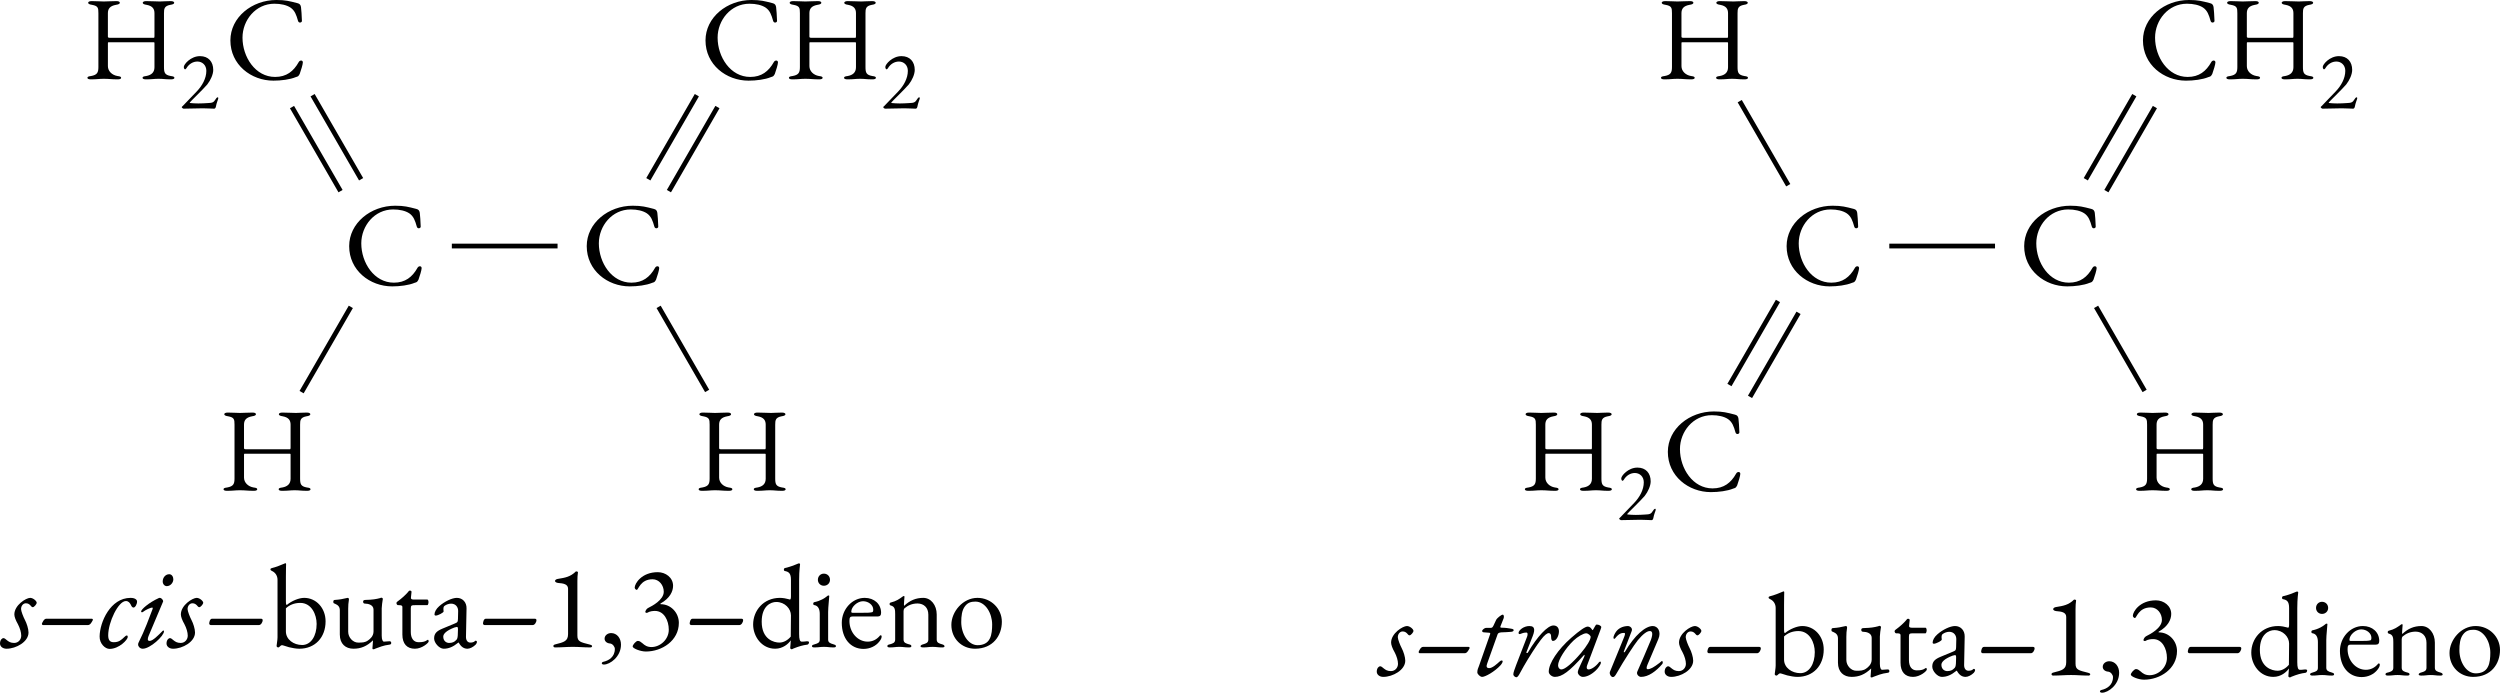
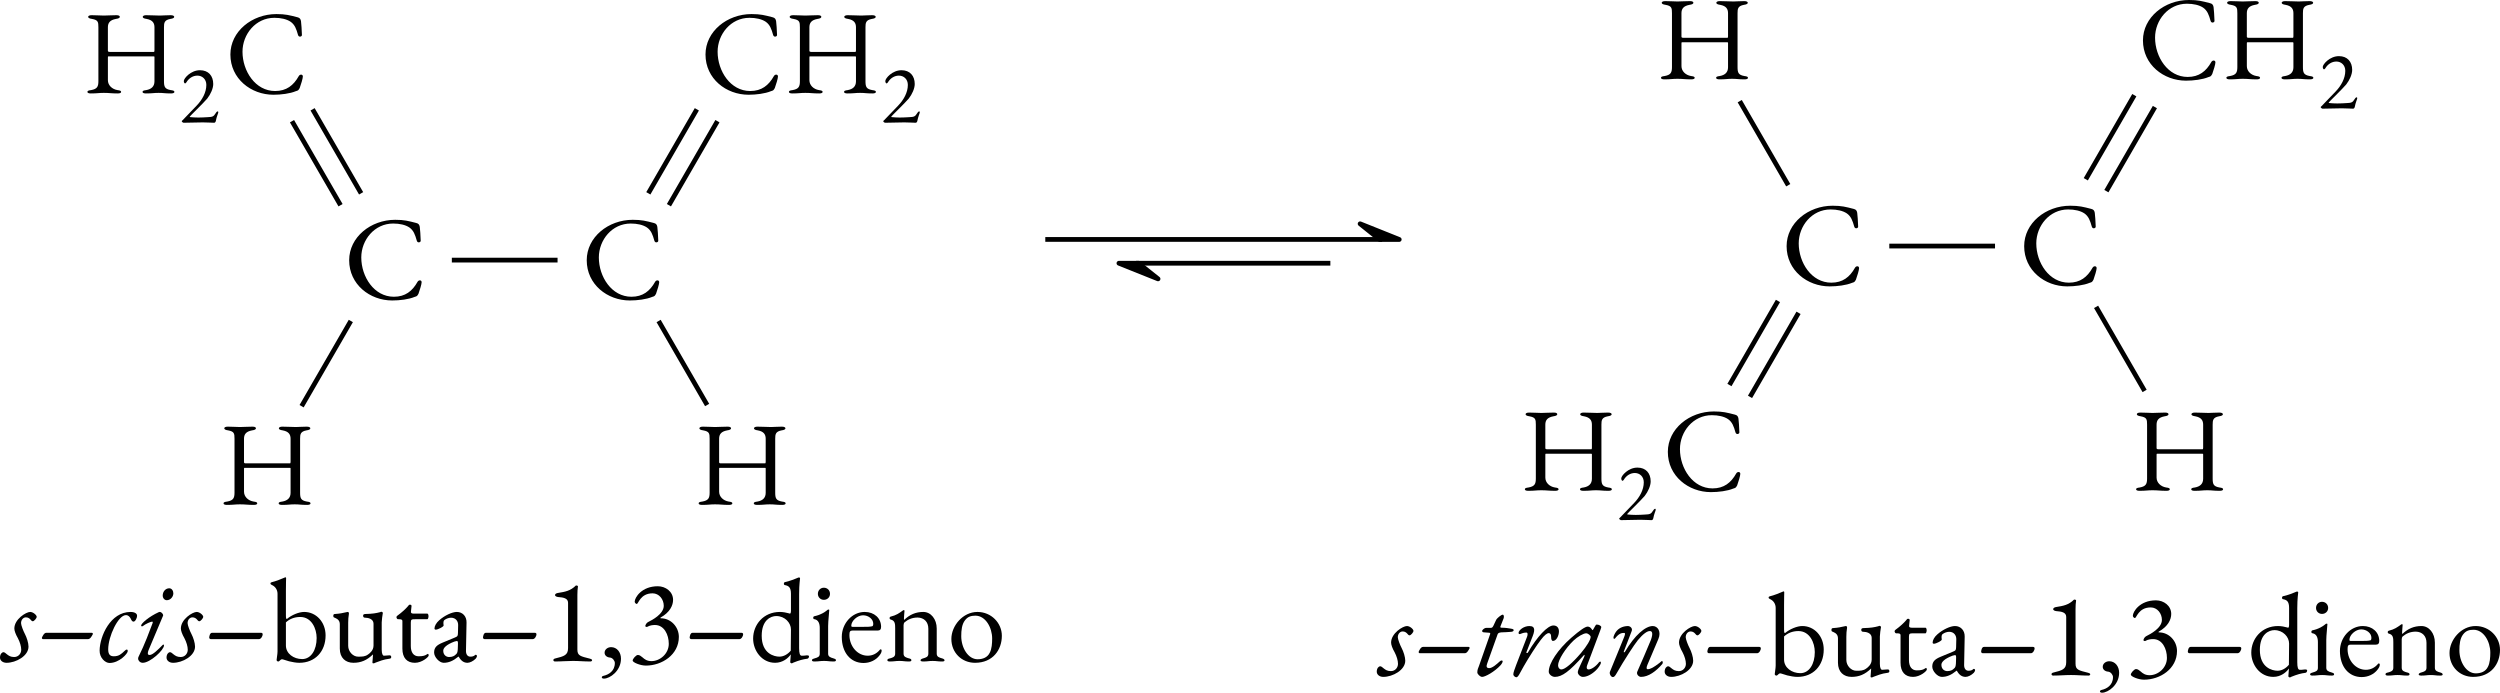
- <svg xmlns="http://www.w3.org/2000/svg" xmlns:xlink="http://www.w3.org/1999/xlink" width="209.692pt" height="58.103pt" viewBox="0 0 209.692 58.103" version="1.1" id="svg421">
+ <svg xmlns="http://www.w3.org/2000/svg" xmlns:xlink="http://www.w3.org/1999/xlink" width="209.692pt" height="58.103pt" viewBox="0 0 209.692 58.103" version="1.1" id="svg429">
  <defs id="defs215">
    <g id="g213">
      <g id="glyph-0-0">
        <path d="M 0.5,0 H 4.484 V -4.719 H 0.5 Z M 1,-0.5 V -4.219 H 3.984 V -0.5 Z m 0,0" id="path132" />
      </g>
      <g id="glyph-0-1">
        <path d="M 0.656,0.047 C 1.203,0.047 1.328,0 1.75,0 c 0.469,0 0.625,0.047 1.172,0.047 0.172,0 0.281,-0.047 0.281,-0.125 0,-0.094 -0.078,-0.125 -0.312,-0.156 C 2.438,-0.312 2.094,-0.641 2.094,-1.062 v -1.891 c 0,-0.078 0,-0.109 0.047,-0.109 h 3.812 C 6.016,-3.062 6,-2.984 6,-2.906 v 1.938 C 6,-0.531 5.734,-0.312 5.312,-0.234 5.078,-0.203 5,-0.172 5,-0.078 5,0 5.109,0.047 5.281,0.047 5.828,0.047 5.938,0 6.344,0 c 0.422,0 0.5,0.047 1.047,0.047 0.172,0 0.281,-0.047 0.281,-0.125 0,-0.094 -0.078,-0.125 -0.312,-0.156 -0.5,-0.094 -0.562,-0.281 -0.562,-0.766 v -4.5 c 0,-0.375 0.031,-0.609 0.531,-0.703 C 7.562,-6.234 7.656,-6.297 7.656,-6.375 c 0,-0.078 -0.094,-0.141 -0.297,-0.141 -0.531,0 -0.547,0.031 -0.906,0.031 -0.438,0 -0.609,-0.031 -1.156,-0.031 -0.172,0 -0.281,0.062 -0.281,0.141 0,0.078 0.094,0.141 0.328,0.172 C 5.844,-6.109 6,-5.859 6,-5.5 v 1.938 c 0,0.094 -0.016,0.125 -0.062,0.125 H 2.234 c -0.062,0 -0.141,-0.016 -0.141,-0.094 V -5.5 c 0,-0.375 0.172,-0.609 0.672,-0.703 C 3,-6.234 3.094,-6.297 3.094,-6.375 c 0,-0.078 -0.078,-0.141 -0.281,-0.141 -0.547,0 -0.656,0.031 -1.062,0.031 -0.391,0 -0.484,-0.031 -1.016,-0.031 -0.203,0 -0.297,0.062 -0.297,0.141 0,0.078 0.094,0.141 0.328,0.172 0.5,0.094 0.531,0.25 0.531,0.703 v 4.516 c 0,0.469 -0.109,0.656 -0.609,0.75 -0.234,0.031 -0.312,0.062 -0.312,0.156 0,0.078 0.109,0.125 0.281,0.125 z m 0,0" id="path135" />
      </g>
      <g id="glyph-0-2">
        <path d="m 4.062,0.156 c 0.641,0 1.391,-0.094 1.875,-0.297 C 6.156,-0.203 6.156,-0.219 6.266,-0.406 6.375,-0.703 6.531,-1.219 6.531,-1.375 c 0,-0.203 -0.25,-0.203 -0.344,-0.031 -0.438,0.781 -1.031,1.25 -1.984,1.25 -1.656,0 -2.734,-1.672 -2.734,-3.297 0,-1.469 1.109,-2.844 2.672,-2.844 0.547,0 1.031,0.109 1.359,0.328 0.359,0.25 0.484,0.609 0.625,1.109 0.062,0.234 0.344,0.141 0.328,0 C 6.438,-5.391 6.406,-5.703 6.375,-6.016 6.344,-6.188 6.281,-6.297 6.078,-6.344 c -0.672,-0.172 -1,-0.266 -1.766,-0.266 -2.047,0 -3.859,1.453 -3.859,3.391 0,2.031 1.734,3.375 3.609,3.375 z m 0,0" id="path138" />
      </g>
      <g id="glyph-0-3">
        <path d="m 0.641,-1.844 h 4.031 c 0.156,0 0.312,-0.219 0.312,-0.422 0,-0.062 -0.062,-0.109 -0.125,-0.109 h -4.125 C 0.547,-2.375 0.5,-2.047 0.5,-1.969 c 0,0.062 0.062,0.125 0.141,0.125 z m 0,0" id="path141" />
      </g>
      <g id="glyph-0-4">
        <path d="m 2.578,0.141 c 1.312,0 2.203,-0.938 2.203,-2.297 C 4.781,-3.266 4,-4.125 2.984,-4.125 2.547,-4.125 1.938,-3.875 1.531,-3.531 1.469,-3.547 1.453,-3.609 1.453,-3.875 v -2.031 c 0,-0.562 0.016,-1 0.016,-1.047 C 1.469,-7 1.453,-7.031 1.422,-7.031 c -0.031,0 -0.062,0.016 -0.094,0.031 -0.125,0.062 -0.797,0.328 -1.047,0.375 -0.047,0.016 -0.125,0.031 -0.125,0.109 0,0.078 0.078,0.109 0.141,0.141 C 0.562,-6.25 0.75,-5.984 0.75,-5.641 V -0.812 c 0,0.25 -0.078,0.609 -0.078,0.719 0,0.078 0.078,0.125 0.141,0.125 0.031,0 0.062,-0.016 0.094,-0.047 0.062,-0.062 0.141,-0.141 0.219,-0.141 0.078,0 0.312,0.094 0.594,0.172 0.266,0.062 0.578,0.125 0.859,0.125 z M 2.812,-0.172 C 2.109,-0.172 1.453,-0.625 1.453,-1.312 V -3.25 c 0.281,-0.266 0.688,-0.453 1.203,-0.453 0.953,0 1.375,0.984 1.375,1.766 0,1 -0.469,1.766 -1.219,1.766 z m 0,0" id="path144" />
      </g>
      <g id="glyph-0-5">
        <path d="M 3.656,0.188 C 3.703,0.188 3.812,0.156 3.844,0.125 4.141,0.016 4.5,-0.141 5.016,-0.203 5.094,-0.219 5.156,-0.234 5.156,-0.344 c 0,-0.125 -0.078,-0.141 -0.156,-0.141 -0.094,0 -0.359,0.031 -0.453,0.031 -0.094,0 -0.188,-0.141 -0.188,-0.5 V -3.25 c 0,-0.156 0.062,-0.625 0.078,-0.688 C 4.453,-3.984 4.453,-4 4.453,-4.031 c 0,-0.062 -0.062,-0.109 -0.125,-0.109 -0.031,0 -0.078,0.016 -0.094,0.031 C 3.875,-4.016 3.609,-3.969 3,-3.953 c -0.109,0 -0.203,0.031 -0.203,0.141 0,0.141 0.078,0.172 0.203,0.172 0.203,0 0.672,0.094 0.672,0.5 V -1.312 c 0,0.406 -0.297,0.641 -0.453,0.75 -0.25,0.188 -0.5,0.188 -0.844,0.188 -0.422,0 -0.828,-0.422 -0.828,-0.906 v -1.938 c 0,-0.297 0.016,-0.453 0.062,-0.766 C 1.609,-4.094 1.562,-4.125 1.5,-4.125 c -0.031,0 -0.031,0 -0.078,0.016 -0.359,0.078 -0.531,0.125 -0.984,0.156 -0.078,0 -0.141,0.031 -0.141,0.156 0,0.109 0.047,0.141 0.125,0.156 0.297,0.125 0.422,0.281 0.422,0.562 v 2.031 c 0,0.781 0.484,1.188 1.141,1.188 0.625,0 1.125,-0.203 1.641,-0.703 v 0.047 c 0,0.172 -0.047,0.5 -0.047,0.625 0,0.047 0.016,0.078 0.078,0.078 z m 0,0" id="path147" />
      </g>
      <g id="glyph-0-6">
        <path d="m 1.891,0.141 c 0.609,0 1.156,-0.5 1.156,-0.609 0,-0.062 -0.016,-0.141 -0.062,-0.141 -0.016,0 -0.031,0.016 -0.047,0.016 -0.172,0.125 -0.344,0.188 -0.734,0.188 -0.422,0 -0.656,-0.328 -0.656,-0.859 v -1.969 c 0,-0.266 0.062,-0.281 0.391,-0.281 h 1 c 0.047,0 0.094,-0.141 0.094,-0.25 0,-0.125 -0.047,-0.219 -0.094,-0.219 H 1.797 C 1.625,-3.984 1.531,-4.031 1.562,-4.172 L 1.609,-4.625 c 0,-0.094 -0.078,-0.109 -0.141,-0.109 -0.062,0 -0.109,0.047 -0.156,0.125 -0.188,0.219 -0.5,0.516 -0.891,0.797 -0.016,0 -0.078,0.078 -0.078,0.109 0,0.094 0.062,0.188 0.125,0.188 h 0.062 c 0.25,0 0.312,0.047 0.312,0.156 v 2.312 c 0,0.781 0.391,1.188 1.047,1.188 z m 0,0" id="path150" />
      </g>
      <g id="glyph-0-7">
        <path d="m 1.172,0.141 c 0.422,0 0.797,-0.156 1.234,-0.516 H 2.438 c 0.188,0.344 0.422,0.516 0.734,0.516 0.203,0 0.484,-0.141 0.688,-0.344 0.062,-0.062 0.109,-0.172 0.109,-0.219 0,-0.062 -0.047,-0.109 -0.109,-0.109 -0.016,0 -0.047,0 -0.078,0.047 C 3.688,-0.406 3.578,-0.375 3.406,-0.375 3.188,-0.375 3.047,-0.562 3.047,-0.844 L 3.094,-3.234 C 3.109,-3.75 2.766,-4.125 2.281,-4.125 c -0.391,0 -1.031,0.297 -1.484,0.703 -0.25,0.219 -0.391,0.484 -0.391,0.688 0,0.047 0.031,0.094 0.109,0.094 0.188,0 0.656,-0.25 0.656,-0.344 l -0.016,-0.188 c 0,-0.125 0.016,-0.234 0.094,-0.281 0.141,-0.109 0.359,-0.188 0.547,-0.188 0.391,0 0.609,0.297 0.594,0.641 L 2.375,-2.359 C 2.359,-2.094 2.359,-2.078 2.094,-1.969 L 1.078,-1.547 C 0.594,-1.344 0.375,-1.141 0.375,-0.719 c 0,0.375 0.438,0.859 0.797,0.859 z m 0.469,-0.484 c -0.25,0 -0.5,-0.172 -0.5,-0.531 0,-0.219 0.234,-0.5 0.938,-0.766 C 2.188,-1.672 2.25,-1.688 2.281,-1.688 c 0.078,0 0.094,0.062 0.094,0.219 l -0.016,0.484 c -0.016,0.25 -0.062,0.344 -0.141,0.406 -0.141,0.156 -0.328,0.234 -0.578,0.234 z m 0,0" id="path153" />
      </g>
      <g id="glyph-0-8">
        <path d="m 1.062,0.031 c 0.547,0 0.969,-0.047 1.5,-0.047 0.531,0 0.891,0.047 1.469,0.047 0.078,0 0.141,-0.047 0.141,-0.109 0,-0.062 -0.094,-0.109 -0.172,-0.125 -0.812,-0.203 -1.062,-0.25 -1.062,-0.766 v -4.578 c 0,-0.281 0.016,-0.516 0.047,-0.719 0,-0.047 -0.062,-0.078 -0.125,-0.078 -0.016,0 -0.031,0 -0.047,0 -0.453,0.453 -0.906,0.531 -1.5,0.625 -0.141,0.016 -0.25,0.094 -0.25,0.172 0,0.109 0.141,0.156 0.266,0.172 C 1.75,-5.344 2.156,-5.281 2.156,-4.891 v 3.797 c 0,0.594 -0.328,0.688 -1.094,0.875 -0.078,0.016 -0.141,0.078 -0.141,0.125 0,0.062 0.047,0.125 0.141,0.125 z m 0,0" id="path156" />
      </g>
      <g id="glyph-0-9">
        <path d="m 0.375,1.469 c 0.516,0 1.438,-0.656 1.438,-1.672 0,-0.547 -0.344,-0.969 -0.828,-0.969 -0.281,0 -0.547,0.188 -0.547,0.469 0,0.219 0.188,0.391 0.469,0.406 0.219,0.031 0.391,0.281 0.391,0.453 0,0.688 -0.531,0.984 -0.953,1.078 C 0.25,1.25 0.203,1.312 0.203,1.359 c 0,0.062 0.062,0.109 0.172,0.109 z m 0,0" id="path159" />
      </g>
      <g id="glyph-0-10">
        <path d="m 1.609,0.375 c 1.344,0 2.766,-0.906 2.766,-2.406 0,-0.844 -0.672,-1.562 -1.516,-1.562 -0.047,0 -0.047,-0.031 -0.016,-0.062 0.781,-0.438 1.047,-1.016 1.047,-1.484 0,-0.688 -0.625,-1.141 -1.281,-1.141 -1.359,0 -1.938,0.953 -1.938,1.297 0,0.094 0.109,0.188 0.172,0.188 0.141,0 0.297,-0.891 1.328,-0.891 0.547,0 0.938,0.5 0.938,1.047 0,0.703 -1.031,1.219 -1.25,1.328 -0.141,0.062 -0.25,0.172 -0.297,0.344 -0.031,0.062 0.094,0.125 0.156,0.094 0.234,-0.141 0.5,-0.156 0.656,-0.156 0.766,0 1.156,0.812 1.156,1.578 C 3.531,-0.625 2.797,0 2.078,0 1.703,0 1.5,-0.156 1.328,-0.312 1.203,-0.406 1.094,-0.516 0.938,-0.516 0.781,-0.516 0.5,-0.188 0.5,-0.047 0.5,0.109 1.141,0.375 1.609,0.375 Z m 0,0" id="path162" />
      </g>
      <g id="glyph-0-11">
        <path d="m 3.562,0.188 c 0.031,0 0.047,0 0.156,-0.062 0.469,-0.188 0.797,-0.281 1.172,-0.328 0.062,0 0.141,-0.094 0.141,-0.188 0,-0.078 -0.062,-0.094 -0.188,-0.094 -0.172,0.031 -0.359,0.031 -0.422,0.031 -0.156,0 -0.219,-0.188 -0.219,-0.641 V -5.609 C 4.203,-6.5 4.281,-6.844 4.281,-6.953 4.266,-7 4.25,-7.016 4.203,-7.016 c -0.031,0 -0.078,0 -0.125,0.031 C 3.891,-6.906 3.594,-6.766 3,-6.625 2.938,-6.594 2.922,-6.547 2.922,-6.5 c 0,0.062 0.031,0.125 0.094,0.125 0.312,0.062 0.5,0.188 0.5,0.734 v 1.406 c 0,0.188 -0.047,0.25 -0.078,0.25 C 3.406,-3.984 3.375,-4 3.312,-4.016 3.156,-4.062 2.859,-4.125 2.594,-4.125 c -1.391,0 -2.25,1.078 -2.25,2.234 0,1 0.719,2.031 1.844,2.031 0.656,0 1.109,-0.406 1.312,-0.703 v 0.047 c 0,0.172 -0.047,0.469 -0.047,0.609 0,0.031 0.078,0.094 0.109,0.094 z M 2.547,-0.375 c -0.438,0 -1.484,-0.25 -1.484,-1.75 0,-1.328 0.766,-1.656 1.219,-1.656 0.734,0 1.234,0.578 1.234,1.125 L 3.5,-0.875 c -0.25,0.297 -0.594,0.5 -0.953,0.5 z m 0,0" id="path165" />
      </g>
      <g id="glyph-0-12">
        <path d="m 1.234,-5.141 c 0.297,0 0.516,-0.219 0.516,-0.5 0,-0.297 -0.219,-0.516 -0.516,-0.516 -0.281,0 -0.5,0.219 -0.5,0.516 0,0.281 0.219,0.5 0.5,0.5 z M 0.438,0.031 c 0.391,0 0.453,-0.047 0.812,-0.047 0.344,0 0.422,0.047 0.797,0.047 C 2.188,0.031 2.25,0 2.25,-0.078 c 0,-0.094 -0.109,-0.125 -0.219,-0.156 C 1.75,-0.312 1.594,-0.391 1.594,-0.625 v -2.312 c 0,-0.438 0.094,-1.172 0.094,-1.344 0,-0.031 -0.016,-0.047 -0.062,-0.047 -0.047,0 -0.094,0.031 -0.141,0.078 C 1.312,-4.109 0.969,-3.875 0.438,-3.766 c -0.062,0.016 -0.094,0.062 -0.094,0.125 0,0.078 0.031,0.125 0.109,0.125 0.328,0.062 0.438,0.375 0.438,0.734 V -0.625 c 0,0.25 -0.141,0.312 -0.422,0.391 -0.109,0.031 -0.234,0.062 -0.234,0.156 C 0.234,0 0.312,0.031 0.438,0.031 Z m 0,0" id="path168" />
      </g>
      <g id="glyph-0-13">
        <path d="m 2.125,0.156 c 0.531,0 1.031,-0.234 1.328,-0.625 0.125,-0.156 0.188,-0.281 0.188,-0.422 0,-0.062 -0.031,-0.094 -0.078,-0.094 -0.047,0 -0.062,0 -0.109,0.078 -0.25,0.281 -0.578,0.453 -0.984,0.453 -0.844,0 -1.531,-0.781 -1.531,-1.734 0,-0.297 0.062,-0.375 0.25,-0.375 h 2.109 c 0.203,0 0.297,-0.094 0.297,-0.312 0,-0.734 -0.578,-1.25 -1.375,-1.25 -1.047,0 -1.922,0.953 -1.922,2.094 0,1.312 0.734,2.188 1.828,2.188 z M 1.203,-2.875 C 1.125,-2.875 1.094,-2.906 1.094,-2.969 c 0,-0.406 0.516,-0.875 0.984,-0.875 0.469,0 0.859,0.328 0.859,0.703 C 2.938,-3 2.906,-2.938 2.844,-2.922 2.625,-2.875 2.438,-2.875 2.109,-2.875 Z m 0,0" id="path171" />
      </g>
      <g id="glyph-0-14">
        <path d="m 0.438,0.031 c 0.406,0 0.453,-0.047 0.812,-0.047 0.344,0 0.406,0.047 0.797,0.047 C 2.188,0.031 2.25,0 2.25,-0.078 2.25,-0.156 2.188,-0.203 2.031,-0.234 1.828,-0.297 1.594,-0.344 1.594,-0.625 v -2.391 c 0,-0.078 0.031,-0.188 0.078,-0.234 0.281,-0.234 0.625,-0.406 1.109,-0.406 0.531,0.016 0.891,0.359 0.891,0.938 V -0.625 c 0,0.281 -0.219,0.328 -0.422,0.391 -0.109,0.031 -0.234,0.078 -0.234,0.172 0,0.078 0.141,0.094 0.203,0.094 0.406,0 0.469,-0.047 0.812,-0.047 0.359,0 0.406,0.047 0.797,0.047 0.094,0 0.203,-0.016 0.203,-0.094 0,-0.094 -0.109,-0.141 -0.219,-0.172 C 4.609,-0.297 4.375,-0.344 4.375,-0.625 V -2.734 C 4.375,-3.516 3.891,-4.125 3.25,-4.125 c -0.625,0 -1.141,0.219 -1.609,0.672 0,-0.016 -0.016,-0.062 -0.016,-0.125 0,-0.188 0.047,-0.547 0.047,-0.641 0,-0.031 -0.016,-0.062 -0.047,-0.062 -0.047,0 -0.062,0.016 -0.109,0.047 -0.281,0.203 -0.531,0.391 -1,0.5 -0.062,0.016 -0.094,0.062 -0.094,0.125 0,0.078 0.047,0.109 0.109,0.125 0.344,0.094 0.359,0.359 0.359,0.719 V -0.625 c 0,0.281 -0.219,0.328 -0.422,0.391 -0.156,0.031 -0.234,0.062 -0.234,0.156 C 0.234,0 0.312,0.031 0.438,0.031 Z m 0,0" id="path174" />
      </g>
      <g id="glyph-0-15">
        <path d="m 2.328,0.141 c 1.5,0 2.25,-1.094 2.25,-2.266 0,-1.078 -0.891,-2 -2.047,-2 -1.219,0 -2.188,1.156 -2.188,2.266 0,1.156 0.875,2 1.984,2 z m 0.219,-0.297 c -0.797,0 -1.375,-0.953 -1.375,-1.938 0,-0.484 0.047,-0.984 0.312,-1.328 C 1.719,-3.734 2,-3.812 2.359,-3.812 c 0.844,0 1.406,0.984 1.406,1.922 0,0.391 -0.031,0.875 -0.203,1.188 C 3.375,-0.312 2.984,-0.156 2.547,-0.156 Z m 0,0" id="path177" />
      </g>
      <g id="glyph-1-0">
        <path d="M 0.344,0 H 3.141 V -3.297 H 0.344 Z M 0.703,-0.344 V -2.953 H 2.781 v 2.609 z m 0,0" id="path180" />
      </g>
      <g id="glyph-1-1">
        <path d="m 2.922,0.016 c 0.047,0 0.125,-0.016 0.156,-0.156 C 3.141,-0.5 3.281,-0.781 3.281,-0.844 c 0,-0.047 0,-0.094 -0.047,-0.094 -0.078,0 -0.141,0.109 -0.172,0.156 -0.172,0.281 -0.266,0.312 -0.672,0.328 -0.25,0.016 -0.516,0.031 -0.781,0.031 -0.266,0 -0.469,-0.016 -0.625,-0.031 -0.047,0 -0.094,0 -0.094,-0.047 0,-0.031 1.156,-1.141 1.469,-1.516 0.281,-0.359 0.5,-0.844 0.5,-1.219 0,-0.688 -0.406,-1.156 -1.109,-1.156 -0.781,0 -1.359,0.688 -1.359,0.906 0,0.125 0.062,0.203 0.109,0.203 0.031,0 0.078,-0.047 0.109,-0.094 0.203,-0.344 0.547,-0.562 0.922,-0.562 0.406,0 0.75,0.297 0.75,0.781 0,0.625 -0.344,1.25 -0.812,1.734 L 0.281,-0.188 c -0.047,0.031 -0.062,0.047 -0.062,0.078 0,0.047 0.109,0.125 0.141,0.125 0.141,0 1.266,-0.031 1.625,-0.031 0.344,0 0.797,0.031 0.938,0.031 z m 0,0" id="path183" />
      </g>
      <g id="glyph-2-0">
        <path d="M 0.609,0 H 4.594 V -4.719 H 0.609 Z m 0.5,-0.5 V -4.219 H 4.094 V -0.5 Z m 0,0" id="path186" />
      </g>
      <g id="glyph-2-1">
        <path d="m 0.266,0.141 c 0.797,0 1.844,-0.578 1.844,-1.359 0,-0.312 -0.156,-0.781 -0.297,-1.047 -0.141,-0.266 -0.328,-0.75 -0.328,-0.922 0,-0.281 0.188,-0.484 0.406,-0.484 0.172,0 0.281,0.078 0.359,0.156 0.078,0.094 0.141,0.172 0.219,0.172 0.109,0 0.328,-0.25 0.328,-0.375 C 2.797,-3.859 2.5,-4.125 2.25,-4.125 c -0.344,0 -1.328,0.609 -1.328,1.391 0,0.188 0.109,0.484 0.297,0.812 0.172,0.328 0.281,0.688 0.281,0.969 0,0.312 -0.234,0.609 -0.594,0.609 -0.297,0 -0.453,-0.109 -0.594,-0.219 C 0.188,-0.672 0.094,-0.75 0,-0.75 c -0.094,0 -0.281,0.141 -0.281,0.453 0,0.25 0.234,0.438 0.547,0.438 z m 0,0" id="path189" />
      </g>
      <g id="glyph-2-2">
        <path d="M 0.578,-1.844 H 4.344 C 4.531,-1.844 4.641,-2.047 4.75,-2.25 4.781,-2.312 4.734,-2.375 4.672,-2.375 H 0.844 c -0.188,0 -0.328,0.328 -0.359,0.406 -0.016,0.062 0.031,0.125 0.094,0.125 z m 0,0" id="path192" />
      </g>
      <g id="glyph-2-3">
        <path d="m 0.984,0.156 c 0.812,0 1.531,-0.781 1.531,-1 0,-0.062 -0.016,-0.125 -0.078,-0.125 -0.078,0 -0.109,0.047 -0.203,0.125 -0.266,0.25 -0.453,0.438 -0.891,0.438 -0.281,0 -0.469,-0.125 -0.469,-0.578 0,-1.094 0.844,-2.875 1.484,-2.875 0.219,0 0.328,0.156 0.406,0.297 0.062,0.141 0.125,0.25 0.234,0.25 0.141,0 0.297,-0.281 0.297,-0.5 0,-0.172 -0.188,-0.312 -0.547,-0.312 -1.688,0 -2.578,2.031 -2.594,3.234 C 0.141,-0.281 0.625,0.156 0.984,0.156 Z m 0,0" id="path195" />
      </g>
      <g id="glyph-2-4">
        <path d="m 2.672,-5.109 c 0.297,0 0.547,-0.281 0.547,-0.578 0,-0.203 -0.125,-0.422 -0.344,-0.422 -0.312,0 -0.547,0.281 -0.547,0.609 0,0.203 0.141,0.391 0.344,0.391 z m -2.016,5.25 c 0.609,0 1.781,-1.062 1.781,-1.469 0,-0.031 -0.031,-0.062 -0.062,-0.062 -0.016,0 -0.031,0.016 -0.047,0.031 -0.375,0.375 -0.828,0.844 -1.094,0.844 -0.062,0 -0.156,-0.016 -0.156,-0.125 0,-0.078 0.016,-0.172 0.062,-0.281 L 2.359,-3.812 C 2.406,-3.906 2.188,-4.203 2,-4.109 c -0.828,0.375 -1.484,0.953 -1.484,1.125 0,0.062 0.078,0.094 0.141,0.047 0.234,-0.188 0.672,-0.375 0.781,-0.375 0.062,0 0.062,0.047 0.047,0.109 -0.281,0.734 -0.641,1.75 -1.188,2.844 -0.031,0.062 -0.031,0.109 -0.031,0.156 0,0.156 0.156,0.344 0.391,0.344 z m 0,0" id="path198" />
      </g>
      <g id="glyph-2-5">
        <path d="m 0.641,0.141 c 0.25,0 1.031,-0.422 1.547,-0.984 0.109,-0.125 0.172,-0.25 0.172,-0.328 0,-0.078 -0.125,-0.109 -0.266,0.031 C 1.891,-0.953 1.5,-0.594 1.234,-0.594 1,-0.594 0.969,-0.734 1.062,-0.984 L 1.938,-3.438 c 0.031,-0.078 0.109,-0.141 0.312,-0.156 0.297,0 0.547,-0.031 0.844,-0.047 0.141,-0.016 0.188,-0.094 0.188,-0.125 0,-0.062 -0.016,-0.109 -0.234,-0.141 C 2.875,-3.938 2.578,-3.984 2.297,-3.984 2.188,-3.984 2.141,-4 2.172,-4.094 L 2.438,-4.766 c 0.047,-0.125 0.031,-0.312 -0.078,-0.312 -0.109,0 -0.469,0.281 -0.547,0.438 l -0.234,0.5 C 1.5,-4 1.469,-3.969 1.328,-3.969 h -0.344 c -0.188,0 -0.344,0.203 -0.344,0.234 0,0.062 0,0.141 0.172,0.141 l 0.406,0.031 c 0.062,0 0.125,0.031 0.094,0.109 L 0.375,-0.781 c -0.078,0.188 -0.141,0.328 -0.141,0.547 0,0.141 0.234,0.375 0.406,0.375 z m 0,0" id="path201" />
      </g>
      <g id="glyph-2-6">
        <path d="m 0.594,0.172 c 0.156,0 0.266,-0.281 0.625,-0.922 C 1.625,-1.469 2.344,-2.578 2.641,-2.953 2.969,-3.391 3.188,-3.531 3.312,-3.531 c 0.141,0 0.203,0.109 0.203,0.312 0,0.203 0.047,0.344 0.156,0.344 0.281,0 0.5,-0.438 0.5,-0.797 0,-0.281 -0.141,-0.5 -0.469,-0.5 -0.469,0 -1.344,0.906 -2.141,2.281 -0.031,0.062 -0.172,0.031 -0.109,-0.062 l 0.438,-1.125 C 2.141,-3.672 2.25,-4.125 1.688,-4.125 c -0.234,0 -0.469,0.094 -0.625,0.203 -0.172,0.125 -0.281,0.266 -0.281,0.375 0,0.094 0.094,0.125 0.172,0.078 C 1.047,-3.516 1.25,-3.578 1.438,-3.578 c 0.125,0 0.125,0.172 0.062,0.344 L 0.578,-0.844 C 0.438,-0.453 0.344,-0.234 0.344,-0.062 c 0,0.109 0.156,0.234 0.25,0.234 z m 0,0" id="path204" />
      </g>
      <g id="glyph-2-7">
        <path d="m 0.453,0.141 c 0.594,0 1.219,-0.453 2.422,-1.812 0.078,-0.094 0.094,0 0.031,0.141 C 2.703,-1.109 2.312,-0.234 2.438,-0.484 2.391,-0.406 2.375,-0.312 2.375,-0.25 c 0,0.188 0.219,0.391 0.422,0.391 0.328,0 0.719,-0.188 1.094,-0.547 0.203,-0.188 0.422,-0.531 0.422,-0.625 0,-0.078 -0.016,-0.109 -0.062,-0.109 -0.031,0 -0.078,0.031 -0.094,0.047 -0.25,0.344 -0.641,0.609 -0.875,0.609 -0.156,0 -0.203,-0.141 -0.125,-0.344 L 4.266,-3.781 C 4.312,-3.922 4.344,-4 4.344,-4.031 4.344,-4.141 4.141,-4.25 3.953,-4.25 3.922,-4.25 3.875,-4.219 3.844,-4.141 3.875,-4.203 3.859,-4.172 3.672,-3.844 3.656,-3.812 3.625,-3.781 3.609,-3.781 c -0.016,0 0.062,0.078 -0.125,-0.156 -0.062,-0.078 -0.172,-0.141 -0.281,-0.141 -0.203,0 -0.656,0.312 -1.375,0.938 C 0.703,-2.156 -0.062,-1 -0.062,-0.297 c 0,0.219 0.266,0.438 0.516,0.438 z M 1,-0.484 c -0.156,0 -0.281,-0.141 -0.281,-0.344 0,-0.453 0.625,-1.438 1.297,-2.078 0.344,-0.328 0.828,-0.609 1.062,-0.609 0.078,0 0.172,0.047 0.25,0.109 0.078,0.062 0.125,0.141 0.125,0.188 0,0.234 -0.312,0.766 -0.812,1.359 C 1.906,-1 1.297,-0.484 1,-0.484 Z m 0,0" id="path207" />
      </g>
      <g id="glyph-2-8">
        <path d="m 0.625,0.156 c 0.109,0 0.188,-0.094 0.312,-0.312 0.641,-1.125 1.469,-2.391 1.781,-2.781 0.438,-0.531 0.797,-0.781 1.016,-0.766 0.188,0 0.281,0.188 0.078,0.75 -0.359,0.875 -0.75,1.766 -1.141,2.656 -0.094,0.219 0.125,0.438 0.312,0.438 0.625,0 1.266,-0.469 1.797,-1.094 0.016,-0.031 0.031,-0.094 0.031,-0.141 0,-0.047 -0.031,-0.094 -0.078,-0.094 -0.016,0 -0.016,0 -0.031,0.016 C 4.609,-1.078 3.891,-0.5 3.562,-0.5 3.453,-0.5 3.406,-0.594 3.516,-0.859 L 4.438,-3.031 C 4.703,-3.656 4.391,-4.125 3.969,-4.125 3.359,-4.125 2.453,-3.359 1.641,-1.969 1.594,-1.891 1.5,-1.906 1.547,-2 l 0.656,-1.703 C 2.297,-3.938 2.078,-4.125 1.875,-4.125 c -0.453,0.016 -0.797,0.203 -1,0.5 -0.078,0.109 -0.219,0.375 -0.203,0.5 0.016,0.094 0.094,0.094 0.141,0.031 0.328,-0.422 0.547,-0.453 0.75,-0.453 0.125,0 0.094,0.141 -0.031,0.438 L 0.375,-0.281 c -0.062,0.172 0.094,0.438 0.25,0.438 z m 0,0" id="path210" />
      </g>
    </g>
  </defs>
-   <g fill="#000000" fill-opacity="1" id="g219" transform="translate(-7.38265,-3.862725)">
-     <use xlink:href="#glyph-0-1" x="25.756" y="44.984" id="use217" />
-   </g>
-   <g fill="#000000" fill-opacity="1" id="g223" transform="translate(-7.38265,-3.862725)">
-     <use xlink:href="#glyph-0-2" x="36.217" y="27.728" id="use221" />
-   </g>
-   <path fill="none" stroke-width="0.399" stroke-linecap="butt" stroke-linejoin="miter" stroke="#000000" stroke-opacity="1" stroke-miterlimit="10" d="m 25.297,32.891 4.129,-7.152" id="path225" />
-   <g fill="#000000" fill-opacity="1" id="g229" transform="translate(-7.38265,-3.862725)">
-     <use xlink:href="#glyph-0-2" x="26.254" y="10.472" id="use227" />
-   </g>
-   <path fill="none" stroke-width="0.399" stroke-linecap="butt" stroke-linejoin="miter" stroke="#000000" stroke-opacity="1" stroke-miterlimit="10" d="M 28.563,16.032 24.492,8.981" id="path231" />
-   <path fill="none" stroke-width="0.399" stroke-linecap="butt" stroke-linejoin="miter" stroke="#000000" stroke-opacity="1" stroke-miterlimit="10" d="M 30.289,15.036 26.219,7.985" id="path233" />
-   <g fill="#000000" fill-opacity="1" id="g237" transform="translate(-7.38265,-3.862725)">
-     <use xlink:href="#glyph-0-1" x="14.339" y="10.472" id="use235" />
-   </g>
-   <g fill="#000000" fill-opacity="1" id="g241" transform="translate(-7.38265,-3.862725)">
-     <use xlink:href="#glyph-1-1" x="22.409" y="12.963" id="use239" />
-   </g>
-   <g fill="#000000" fill-opacity="1" id="g245" transform="translate(-7.38265,-3.862725)">
-     <use xlink:href="#glyph-0-2" x="56.143" y="27.728" id="use243" />
-   </g>
-   <path fill="none" stroke-width="0.399" stroke-linecap="butt" stroke-linejoin="miter" stroke="#000000" stroke-opacity="1" stroke-miterlimit="10" d="m 37.899,20.637 h 8.867" id="path247" />
-   <g fill="#000000" fill-opacity="1" id="g251" transform="translate(-7.38265,-3.862725)">
-     <use xlink:href="#glyph-0-1" x="65.607" y="44.984" id="use249" />
-   </g>
-   <path fill="none" stroke-width="0.399" stroke-linecap="butt" stroke-linejoin="miter" stroke="#000000" stroke-opacity="1" stroke-miterlimit="10" d="m 55.242,25.739 4.07,7.051" id="path253" />
-   <g fill="#000000" fill-opacity="1" id="g257" transform="translate(-7.38265,-3.862725)">
-     <use xlink:href="#glyph-0-2" x="66.105" y="10.472" id="use255" />
-   </g>
-   <g fill="#000000" fill-opacity="1" id="g261" transform="translate(-7.38265,-3.862725)">
-     <use xlink:href="#glyph-0-1" x="73.179" y="10.472" id="use259" />
-   </g>
-   <g fill="#000000" fill-opacity="1" id="g265" transform="translate(-7.38265,-3.862725)">
-     <use xlink:href="#glyph-1-1" x="81.249" y="12.963" id="use263" />
-   </g>
-   <path fill="none" stroke-width="0.399" stroke-linecap="butt" stroke-linejoin="miter" stroke="#000000" stroke-opacity="1" stroke-miterlimit="10" d="M 54.379,15.036 58.449,7.985" id="path267" />
-   <path fill="none" stroke-width="0.399" stroke-linecap="butt" stroke-linejoin="miter" stroke="#000000" stroke-opacity="1" stroke-miterlimit="10" d="M 56.106,16.032 60.176,8.981" id="path269" />
-   <g fill="#000000" fill-opacity="1" id="g281" transform="translate(-7.38265,-3.862725)">
-     <use xlink:href="#glyph-2-1" x="7.664" y="58.135" id="use271" />
-     <use xlink:href="#glyph-2-2" x="10.414" y="58.135" id="use273" />
-     <use xlink:href="#glyph-2-3" x="15.584" y="58.135" id="use275" />
-     <use xlink:href="#glyph-2-4" x="18.702" y="58.135" id="use277" />
-     <use xlink:href="#glyph-2-1" x="21.631" y="58.135" id="use279" />
-   </g>
-   <g fill="#000000" fill-opacity="1" id="g313" transform="translate(-7.38265,-3.862725)">
-     <use xlink:href="#glyph-0-3" x="24.431" y="58.135" id="use283" />
-     <use xlink:href="#glyph-0-4" x="29.91" y="58.135" id="use285" />
-     <use xlink:href="#glyph-0-5" x="35.041" y="58.135" id="use287" />
-     <use xlink:href="#glyph-0-6" x="40.291" y="58.135" id="use289" />
-     <use xlink:href="#glyph-0-7" x="43.42" y="58.135" id="use291" />
-     <use xlink:href="#glyph-0-3" x="47.395" y="58.135" id="use293" />
-     <use xlink:href="#glyph-0-8" x="52.874" y="58.135" id="use295" />
-     <use xlink:href="#glyph-0-9" x="57.656" y="58.135" id="use297" />
-     <use xlink:href="#glyph-0-10" x="59.948" y="58.135" id="use299" />
-     <use xlink:href="#glyph-0-3" x="64.73" y="58.135" id="use301" />
-     <use xlink:href="#glyph-0-11" x="70.209" y="58.135" id="use303" />
-     <use xlink:href="#glyph-0-12" x="75.25" y="58.135" id="use305" />
-     <use xlink:href="#glyph-0-13" x="77.691" y="58.135" id="use307" />
-     <use xlink:href="#glyph-0-14" x="81.576" y="58.135" id="use309" />
-     <use xlink:href="#glyph-0-15" x="86.837" y="58.135" id="use311" />
-   </g>
-   <g fill="#000000" fill-opacity="1" id="g317" transform="translate(-7.38265,-3.862725)">
-     <use xlink:href="#glyph-0-1" x="134.907" y="44.984" id="use315" />
-   </g>
-   <g fill="#000000" fill-opacity="1" id="g321" transform="translate(-7.38265,-3.862725)">
-     <use xlink:href="#glyph-1-1" x="142.977" y="47.475" id="use319" />
-   </g>
-   <g fill="#000000" fill-opacity="1" id="g325" transform="translate(-7.38265,-3.862725)">
-     <use xlink:href="#glyph-0-2" x="146.823" y="44.984" id="use323" />
-   </g>
-   <g fill="#000000" fill-opacity="1" id="g329" transform="translate(-7.38265,-3.862725)">
-     <use xlink:href="#glyph-0-2" x="156.785" y="27.728" id="use327" />
-   </g>
-   <path fill="none" stroke-width="0.399" stroke-linecap="butt" stroke-linejoin="miter" stroke="#000000" stroke-opacity="1" stroke-miterlimit="10" d="m 145.059,32.294 4.07,-7.051" id="path331" />
-   <path fill="none" stroke-width="0.399" stroke-linecap="butt" stroke-linejoin="miter" stroke="#000000" stroke-opacity="1" stroke-miterlimit="10" d="m 146.785,33.29 4.07,-7.051" id="path333" />
-   <g fill="#000000" fill-opacity="1" id="g337" transform="translate(-7.38265,-3.862725)">
-     <use xlink:href="#glyph-0-1" x="146.325" y="10.472" id="use335" />
-   </g>
-   <path fill="none" stroke-width="0.399" stroke-linecap="butt" stroke-linejoin="miter" stroke="#000000" stroke-opacity="1" stroke-miterlimit="10" d="M 149.992,15.536 145.922,8.485" id="path339" />
-   <g fill="#000000" fill-opacity="1" id="g343" transform="translate(-7.38265,-3.862725)">
-     <use xlink:href="#glyph-0-2" x="176.711" y="27.728" id="use341" />
-   </g>
-   <path fill="none" stroke-width="0.399" stroke-linecap="butt" stroke-linejoin="miter" stroke="#000000" stroke-opacity="1" stroke-miterlimit="10" d="m 158.469,20.637 h 8.867" id="path345" />
-   <g fill="#000000" fill-opacity="1" id="g349" transform="translate(-7.38265,-3.862725)">
-     <use xlink:href="#glyph-0-1" x="186.176" y="44.984" id="use347" />
-   </g>
-   <path fill="none" stroke-width="0.399" stroke-linecap="butt" stroke-linejoin="miter" stroke="#000000" stroke-opacity="1" stroke-miterlimit="10" d="m 175.813,25.739 4.07,7.051" id="path351" />
-   <g fill="#000000" fill-opacity="1" id="g355" transform="translate(-7.38265,-3.862725)">
-     <use xlink:href="#glyph-0-2" x="186.674" y="10.472" id="use353" />
-   </g>
-   <g fill="#000000" fill-opacity="1" id="g359" transform="translate(-7.38265,-3.862725)">
-     <use xlink:href="#glyph-0-1" x="193.747" y="10.472" id="use357" />
-   </g>
-   <g fill="#000000" fill-opacity="1" id="g363" transform="translate(-7.38265,-3.862725)">
-     <use xlink:href="#glyph-1-1" x="201.817" y="12.963" id="use361" />
-   </g>
-   <path fill="none" stroke-width="0.399" stroke-linecap="butt" stroke-linejoin="miter" stroke="#000000" stroke-opacity="1" stroke-miterlimit="10" d="m 174.949,15.036 4.07,-7.051" id="path365" />
-   <path fill="none" stroke-width="0.399" stroke-linecap="butt" stroke-linejoin="miter" stroke="#000000" stroke-opacity="1" stroke-miterlimit="10" d="m 176.676,16.032 4.07,-7.051" id="path367" />
-   <g fill="#000000" fill-opacity="1" id="g377" transform="translate(-7.38265,-3.862725)">
-     <use xlink:href="#glyph-2-1" x="123.142" y="60.497" id="use369" />
-     <use xlink:href="#glyph-2-2" x="125.892" y="60.497" id="use371" />
-     <use xlink:href="#glyph-2-5" x="131.062" y="60.497" id="use373" />
-     <use xlink:href="#glyph-2-6" x="133.971" y="60.497" id="use375" />
-   </g>
-   <g fill="#000000" fill-opacity="1" id="g381" transform="translate(-7.38265,-3.862725)">
-     <use xlink:href="#glyph-2-7" x="137.349" y="60.497" id="use379" />
-   </g>
-   <g fill="#000000" fill-opacity="1" id="g387" transform="translate(-7.38265,-3.862725)">
-     <use xlink:href="#glyph-2-8" x="142.041" y="60.497" id="use383" />
-     <use xlink:href="#glyph-2-1" x="147.291" y="60.497" id="use385" />
-   </g>
-   <g fill="#000000" fill-opacity="1" id="g419" transform="translate(-7.38265,-3.862725)">
-     <use xlink:href="#glyph-0-3" x="150.091" y="60.497" id="use389" />
-     <use xlink:href="#glyph-0-4" x="155.57" y="60.497" id="use391" />
-     <use xlink:href="#glyph-0-5" x="160.701" y="60.497" id="use393" />
-     <use xlink:href="#glyph-0-6" x="165.951" y="60.497" id="use395" />
-     <use xlink:href="#glyph-0-7" x="169.08" y="60.497" id="use397" />
-     <use xlink:href="#glyph-0-3" x="173.055" y="60.497" id="use399" />
-     <use xlink:href="#glyph-0-8" x="178.534" y="60.497" id="use401" />
-     <use xlink:href="#glyph-0-9" x="183.316" y="60.497" id="use403" />
-     <use xlink:href="#glyph-0-10" x="185.608" y="60.497" id="use405" />
-     <use xlink:href="#glyph-0-3" x="190.39" y="60.497" id="use407" />
-     <use xlink:href="#glyph-0-11" x="195.869" y="60.497" id="use409" />
-     <use xlink:href="#glyph-0-12" x="200.91" y="60.497" id="use411" />
-     <use xlink:href="#glyph-0-13" x="203.351" y="60.497" id="use413" />
-     <use xlink:href="#glyph-0-14" x="207.236" y="60.497" id="use415" />
-     <use xlink:href="#glyph-0-15" x="212.497" y="60.497" id="use417" />
+   <g fill="#000000" fill-opacity="1" id="g219" transform="translate(-14.16785,-3.319425)">
+     <use xlink:href="#glyph-0-1" x="32.541" y="45.622" id="use217" />
+   </g>
+   <g fill="#000000" fill-opacity="1" id="g223" transform="translate(-14.16785,-3.319425)">
+     <use xlink:href="#glyph-0-2" x="43.002" y="28.366" id="use221" />
+   </g>
+   <path fill="none" stroke-width="0.399" stroke-linecap="butt" stroke-linejoin="miter" stroke="#000000" stroke-opacity="1" stroke-miterlimit="10" d="M 25.297,34.071 29.426,26.923" id="path225" />
+   <g fill="#000000" fill-opacity="1" id="g229" transform="translate(-14.16785,-3.319425)">
+     <use xlink:href="#glyph-0-2" x="33.039" y="11.11" id="use227" />
+   </g>
+   <path fill="none" stroke-width="0.399" stroke-linecap="butt" stroke-linejoin="miter" stroke="#000000" stroke-opacity="1" stroke-miterlimit="10" d="M 28.563,17.212 24.492,10.165" id="path231" />
+   <path fill="none" stroke-width="0.399" stroke-linecap="butt" stroke-linejoin="miter" stroke="#000000" stroke-opacity="1" stroke-miterlimit="10" d="M 30.289,16.216 26.219,9.169" id="path233" />
+   <g fill="#000000" fill-opacity="1" id="g237" transform="translate(-14.16785,-3.319425)">
+     <use xlink:href="#glyph-0-1" x="21.124" y="11.11" id="use235" />
+   </g>
+   <g fill="#000000" fill-opacity="1" id="g241" transform="translate(-14.16785,-3.319425)">
+     <use xlink:href="#glyph-1-1" x="29.194" y="13.601" id="use239" />
+   </g>
+   <g fill="#000000" fill-opacity="1" id="g245" transform="translate(-14.16785,-3.319425)">
+     <use xlink:href="#glyph-0-2" x="62.928" y="28.366" id="use243" />
+   </g>
+   <path fill="none" stroke-width="0.399" stroke-linecap="butt" stroke-linejoin="miter" stroke="#000000" stroke-opacity="1" stroke-miterlimit="10" d="m 37.899,21.817 h 8.867" id="path247" />
+   <g fill="#000000" fill-opacity="1" id="g251" transform="translate(-14.16785,-3.319425)">
+     <use xlink:href="#glyph-0-1" x="72.392" y="45.622" id="use249" />
+   </g>
+   <path fill="none" stroke-width="0.399" stroke-linecap="butt" stroke-linejoin="miter" stroke="#000000" stroke-opacity="1" stroke-miterlimit="10" d="m 55.242,26.923 4.07,7.047" id="path253" />
+   <g fill="#000000" fill-opacity="1" id="g257" transform="translate(-14.16785,-3.319425)">
+     <use xlink:href="#glyph-0-2" x="72.89" y="11.11" id="use255" />
+   </g>
+   <g fill="#000000" fill-opacity="1" id="g261" transform="translate(-14.16785,-3.319425)">
+     <use xlink:href="#glyph-0-1" x="79.964" y="11.11" id="use259" />
+   </g>
+   <g fill="#000000" fill-opacity="1" id="g265" transform="translate(-14.16785,-3.319425)">
+     <use xlink:href="#glyph-1-1" x="88.034" y="13.601" id="use263" />
+   </g>
+   <path fill="none" stroke-width="0.399" stroke-linecap="butt" stroke-linejoin="miter" stroke="#000000" stroke-opacity="1" stroke-miterlimit="10" d="M 54.379,16.216 58.449,9.169" id="path267" />
+   <path fill="none" stroke-width="0.399" stroke-linecap="butt" stroke-linejoin="miter" stroke="#000000" stroke-opacity="1" stroke-miterlimit="10" d="M 56.106,17.212 60.176,10.165" id="path269" />
+   <g fill="#000000" fill-opacity="1" id="g281" transform="translate(-14.16785,-3.319425)">
+     <use xlink:href="#glyph-2-1" x="14.449" y="58.772" id="use271" />
+     <use xlink:href="#glyph-2-2" x="17.199" y="58.772" id="use273" />
+     <use xlink:href="#glyph-2-3" x="22.369" y="58.772" id="use275" />
+     <use xlink:href="#glyph-2-4" x="25.488" y="58.772" id="use277" />
+     <use xlink:href="#glyph-2-1" x="28.417" y="58.772" id="use279" />
+   </g>
+   <g fill="#000000" fill-opacity="1" id="g313" transform="translate(-14.16785,-3.319425)">
+     <use xlink:href="#glyph-0-3" x="31.216" y="58.772" id="use283" />
+     <use xlink:href="#glyph-0-4" x="36.696" y="58.772" id="use285" />
+     <use xlink:href="#glyph-0-5" x="41.826" y="58.772" id="use287" />
+     <use xlink:href="#glyph-0-6" x="47.077" y="58.772" id="use289" />
+     <use xlink:href="#glyph-0-7" x="50.205" y="58.772" id="use291" />
+     <use xlink:href="#glyph-0-3" x="54.18" y="58.772" id="use293" />
+     <use xlink:href="#glyph-0-8" x="59.659" y="58.772" id="use295" />
+     <use xlink:href="#glyph-0-9" x="64.441" y="58.772" id="use297" />
+     <use xlink:href="#glyph-0-10" x="66.733" y="58.772" id="use299" />
+     <use xlink:href="#glyph-0-3" x="71.515" y="58.772" id="use301" />
+     <use xlink:href="#glyph-0-11" x="76.994" y="58.772" id="use303" />
+     <use xlink:href="#glyph-0-12" x="82.035" y="58.772" id="use305" />
+     <use xlink:href="#glyph-0-13" x="84.476" y="58.772" id="use307" />
+     <use xlink:href="#glyph-0-14" x="88.362" y="58.772" id="use309" />
+     <use xlink:href="#glyph-0-15" x="93.622" y="58.772" id="use311" />
+   </g>
+   <path fill="none" stroke-width="0.399" stroke-linecap="butt" stroke-linejoin="miter" stroke="#000000" stroke-opacity="1" stroke-miterlimit="10" d="m 87.676,20.083 h 28.25" id="path315" />
+   <path fill-rule="nonzero" fill="#000000" fill-opacity="1" stroke-width="0.399" stroke-linecap="butt" stroke-linejoin="round" stroke="#000000" stroke-opacity="1" stroke-miterlimit="10" d="m 117.363,20.087 -3.281,-1.316 1.645,1.316 z m 0,0" id="path317" />
+   <path fill="none" stroke-width="0.399" stroke-linecap="butt" stroke-linejoin="miter" stroke="#000000" stroke-opacity="1" stroke-miterlimit="10" d="M 111.586,22.079 H 95.289" id="path319" />
+   <path fill-rule="nonzero" fill="#000000" fill-opacity="1" stroke-width="0.399" stroke-linecap="butt" stroke-linejoin="round" stroke="#000000" stroke-opacity="1" stroke-miterlimit="10" d="m 93.852,22.079 3.281,1.312 -1.645,-1.312 z m 0,0" id="path321" />
+   <g fill="#000000" fill-opacity="1" id="g325" transform="translate(-14.16785,-3.319425)">
+     <use xlink:href="#glyph-0-1" x="141.692" y="44.441" id="use323" />
+   </g>
+   <g fill="#000000" fill-opacity="1" id="g329" transform="translate(-14.16785,-3.319425)">
+     <use xlink:href="#glyph-1-1" x="149.762" y="46.932" id="use327" />
+   </g>
+   <g fill="#000000" fill-opacity="1" id="g333" transform="translate(-14.16785,-3.319425)">
+     <use xlink:href="#glyph-0-2" x="153.608" y="44.441" id="use331" />
+   </g>
+   <g fill="#000000" fill-opacity="1" id="g337" transform="translate(-14.16785,-3.319425)">
+     <use xlink:href="#glyph-0-2" x="163.57" y="27.185" id="use335" />
+   </g>
+   <path fill="none" stroke-width="0.399" stroke-linecap="butt" stroke-linejoin="miter" stroke="#000000" stroke-opacity="1" stroke-miterlimit="10" d="m 145.059,32.294 4.07,-7.051" id="path339" />
+   <path fill="none" stroke-width="0.399" stroke-linecap="butt" stroke-linejoin="miter" stroke="#000000" stroke-opacity="1" stroke-miterlimit="10" d="m 146.785,33.29 4.07,-7.051" id="path341" />
+   <g fill="#000000" fill-opacity="1" id="g345" transform="translate(-14.16785,-3.319425)">
+     <use xlink:href="#glyph-0-1" x="153.11" y="9.929" id="use343" />
+   </g>
+   <path fill="none" stroke-width="0.399" stroke-linecap="butt" stroke-linejoin="miter" stroke="#000000" stroke-opacity="1" stroke-miterlimit="10" d="M 149.992,15.536 145.922,8.485" id="path347" />
+   <g fill="#000000" fill-opacity="1" id="g351" transform="translate(-14.16785,-3.319425)">
+     <use xlink:href="#glyph-0-2" x="183.496" y="27.185" id="use349" />
+   </g>
+   <path fill="none" stroke-width="0.399" stroke-linecap="butt" stroke-linejoin="miter" stroke="#000000" stroke-opacity="1" stroke-miterlimit="10" d="m 158.469,20.638 h 8.867" id="path353" />
+   <g fill="#000000" fill-opacity="1" id="g357" transform="translate(-14.16785,-3.319425)">
+     <use xlink:href="#glyph-0-1" x="192.961" y="44.441" id="use355" />
+   </g>
+   <path fill="none" stroke-width="0.399" stroke-linecap="butt" stroke-linejoin="miter" stroke="#000000" stroke-opacity="1" stroke-miterlimit="10" d="m 175.813,25.739 4.07,7.051" id="path359" />
+   <g fill="#000000" fill-opacity="1" id="g363" transform="translate(-14.16785,-3.319425)">
+     <use xlink:href="#glyph-0-2" x="193.459" y="9.929" id="use361" />
+   </g>
+   <g fill="#000000" fill-opacity="1" id="g367" transform="translate(-14.16785,-3.319425)">
+     <use xlink:href="#glyph-0-1" x="200.532" y="9.929" id="use365" />
+   </g>
+   <g fill="#000000" fill-opacity="1" id="g371" transform="translate(-14.16785,-3.319425)">
+     <use xlink:href="#glyph-1-1" x="208.602" y="12.42" id="use369" />
+   </g>
+   <path fill="none" stroke-width="0.399" stroke-linecap="butt" stroke-linejoin="miter" stroke="#000000" stroke-opacity="1" stroke-miterlimit="10" d="m 174.949,15.036 4.07,-7.051" id="path373" />
+   <path fill="none" stroke-width="0.399" stroke-linecap="butt" stroke-linejoin="miter" stroke="#000000" stroke-opacity="1" stroke-miterlimit="10" d="m 176.676,16.032 4.07,-7.051" id="path375" />
+   <g fill="#000000" fill-opacity="1" id="g385" transform="translate(-14.16785,-3.319425)">
+     <use xlink:href="#glyph-2-1" x="129.927" y="59.954" id="use377" />
+     <use xlink:href="#glyph-2-2" x="132.677" y="59.954" id="use379" />
+     <use xlink:href="#glyph-2-5" x="137.847" y="59.954" id="use381" />
+     <use xlink:href="#glyph-2-6" x="140.756" y="59.954" id="use383" />
+   </g>
+   <g fill="#000000" fill-opacity="1" id="g389" transform="translate(-14.16785,-3.319425)">
+     <use xlink:href="#glyph-2-7" x="144.134" y="59.954" id="use387" />
+   </g>
+   <g fill="#000000" fill-opacity="1" id="g395" transform="translate(-14.16785,-3.319425)">
+     <use xlink:href="#glyph-2-8" x="148.826" y="59.954" id="use391" />
+     <use xlink:href="#glyph-2-1" x="154.076" y="59.954" id="use393" />
+   </g>
+   <g fill="#000000" fill-opacity="1" id="g427" transform="translate(-14.16785,-3.319425)">
+     <use xlink:href="#glyph-0-3" x="156.876" y="59.954" id="use397" />
+     <use xlink:href="#glyph-0-4" x="162.356" y="59.954" id="use399" />
+     <use xlink:href="#glyph-0-5" x="167.486" y="59.954" id="use401" />
+     <use xlink:href="#glyph-0-6" x="172.737" y="59.954" id="use403" />
+     <use xlink:href="#glyph-0-7" x="175.865" y="59.954" id="use405" />
+     <use xlink:href="#glyph-0-3" x="179.84" y="59.954" id="use407" />
+     <use xlink:href="#glyph-0-8" x="185.319" y="59.954" id="use409" />
+     <use xlink:href="#glyph-0-9" x="190.101" y="59.954" id="use411" />
+     <use xlink:href="#glyph-0-10" x="192.393" y="59.954" id="use413" />
+     <use xlink:href="#glyph-0-3" x="197.175" y="59.954" id="use415" />
+     <use xlink:href="#glyph-0-11" x="202.654" y="59.954" id="use417" />
+     <use xlink:href="#glyph-0-12" x="207.695" y="59.954" id="use419" />
+     <use xlink:href="#glyph-0-13" x="210.136" y="59.954" id="use421" />
+     <use xlink:href="#glyph-0-14" x="214.022" y="59.954" id="use423" />
+     <use xlink:href="#glyph-0-15" x="219.282" y="59.954" id="use425" />
  </g>
</svg>
